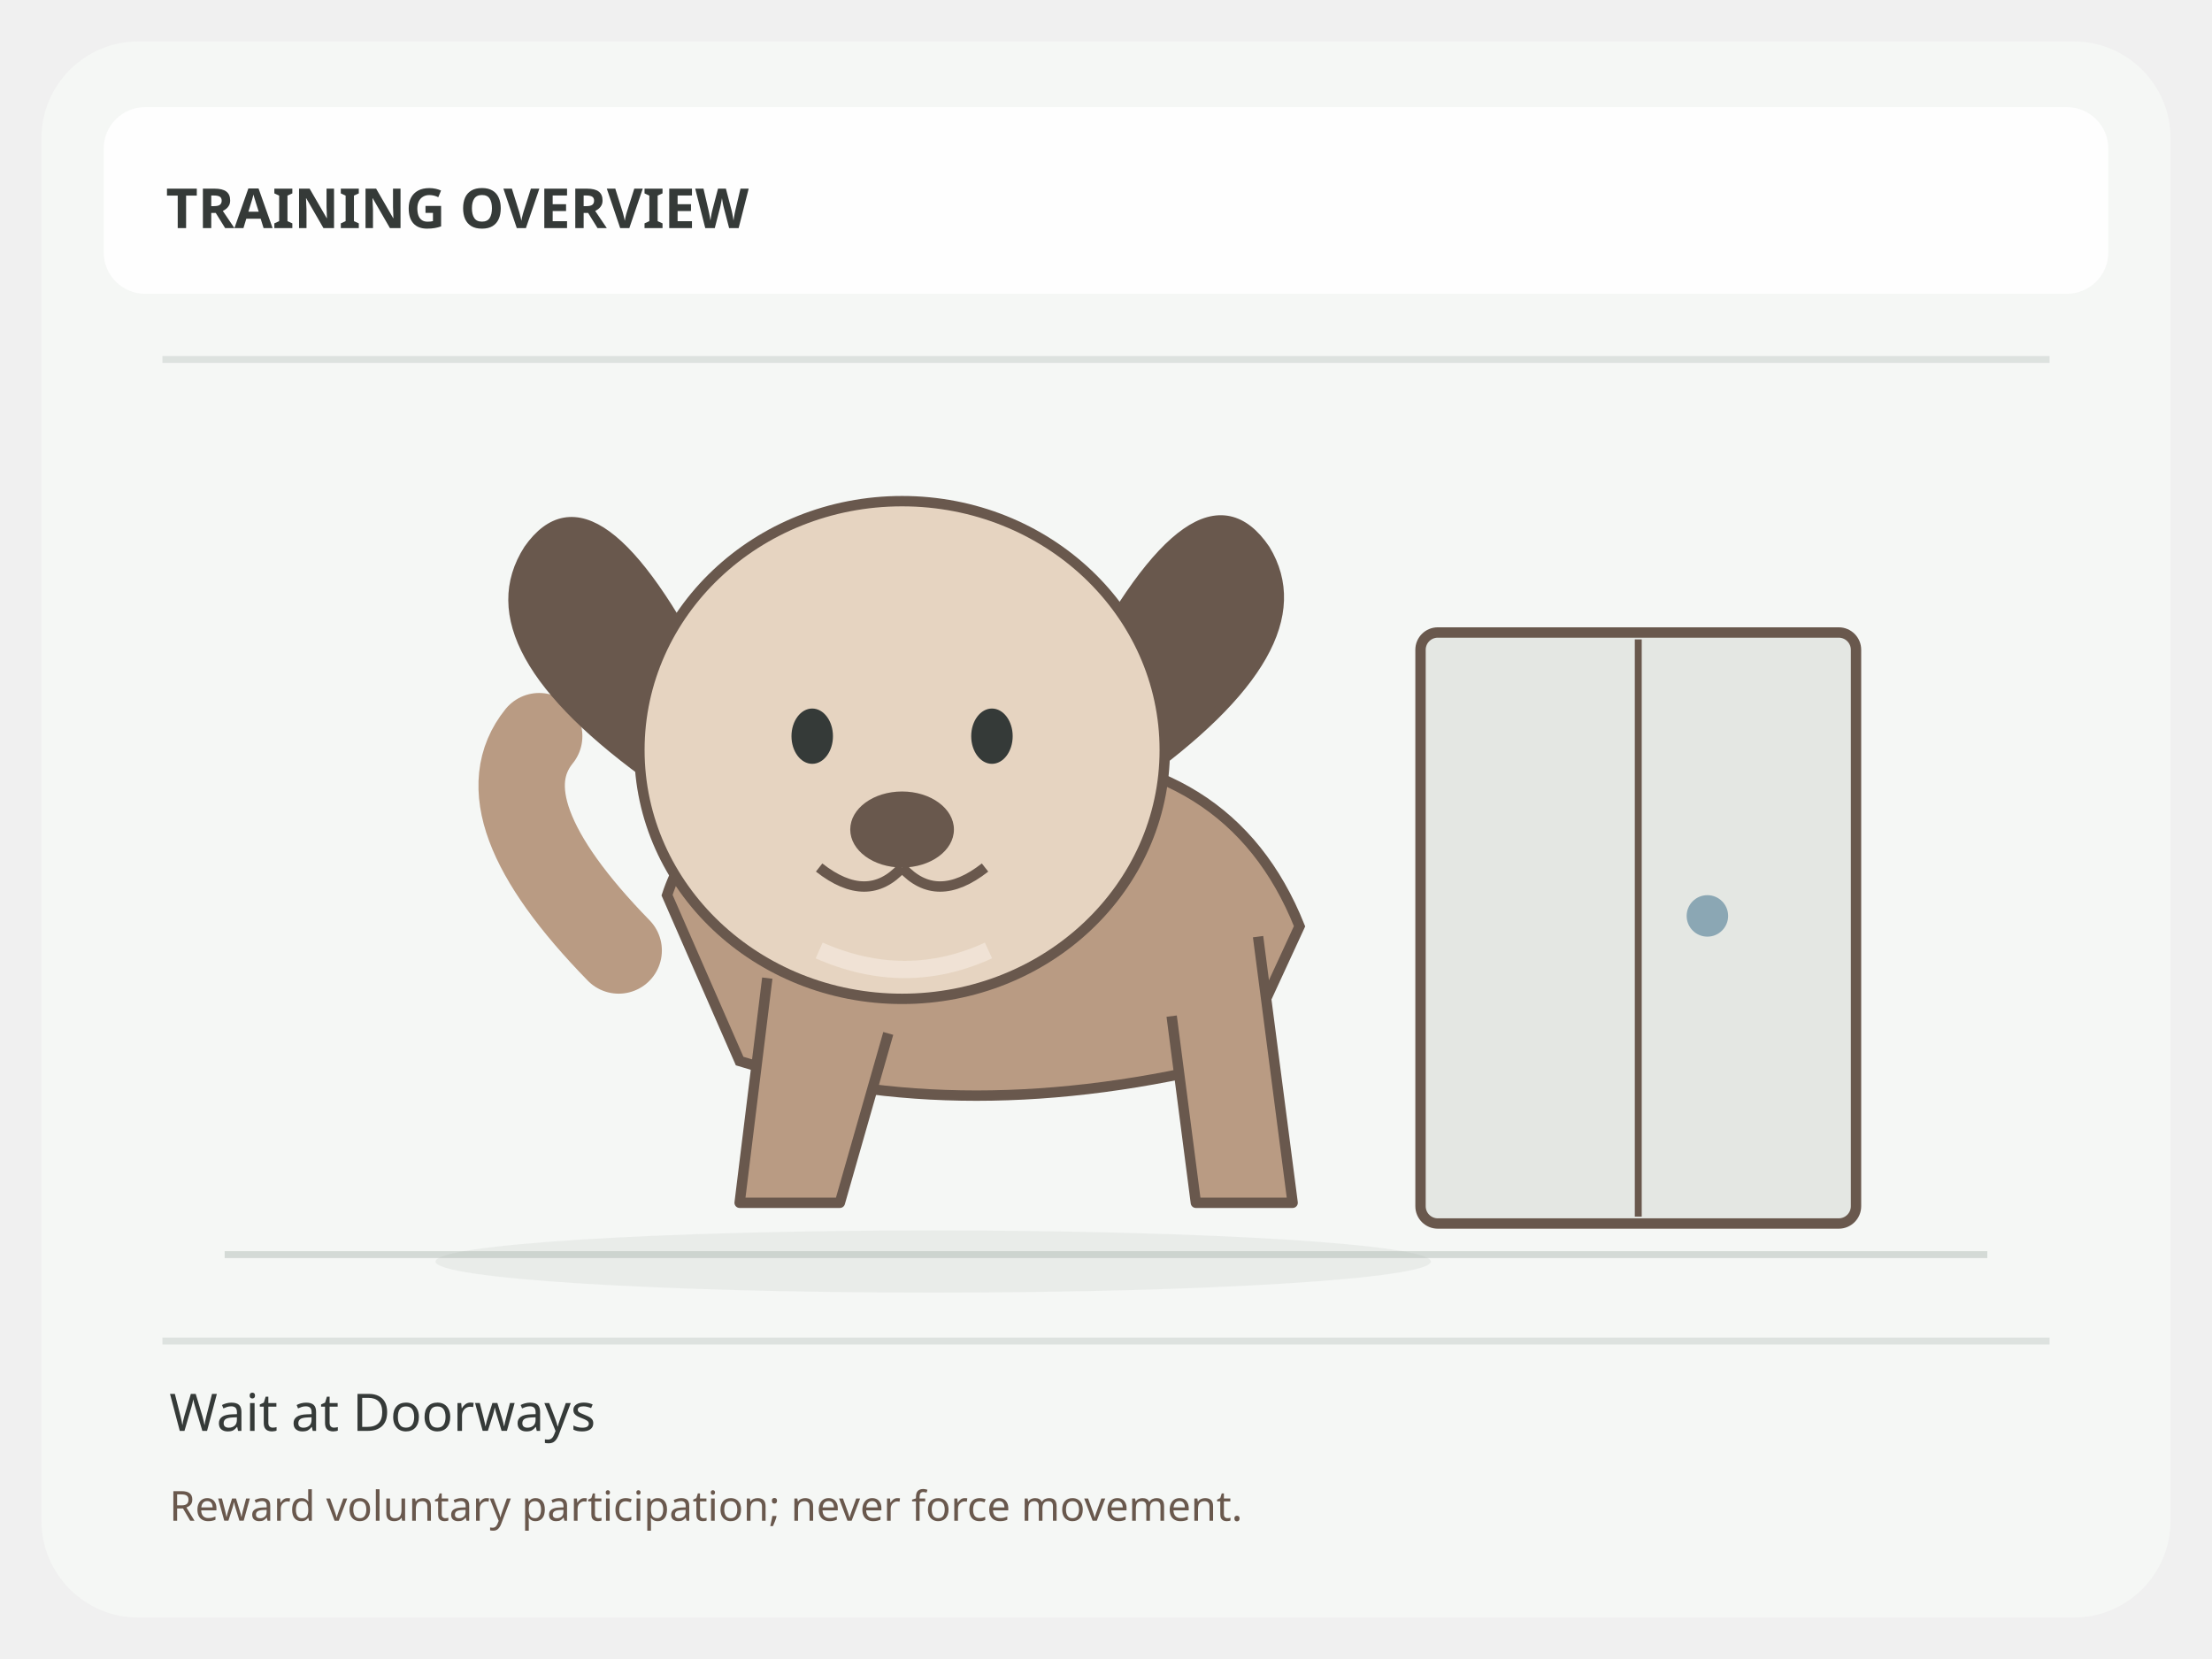
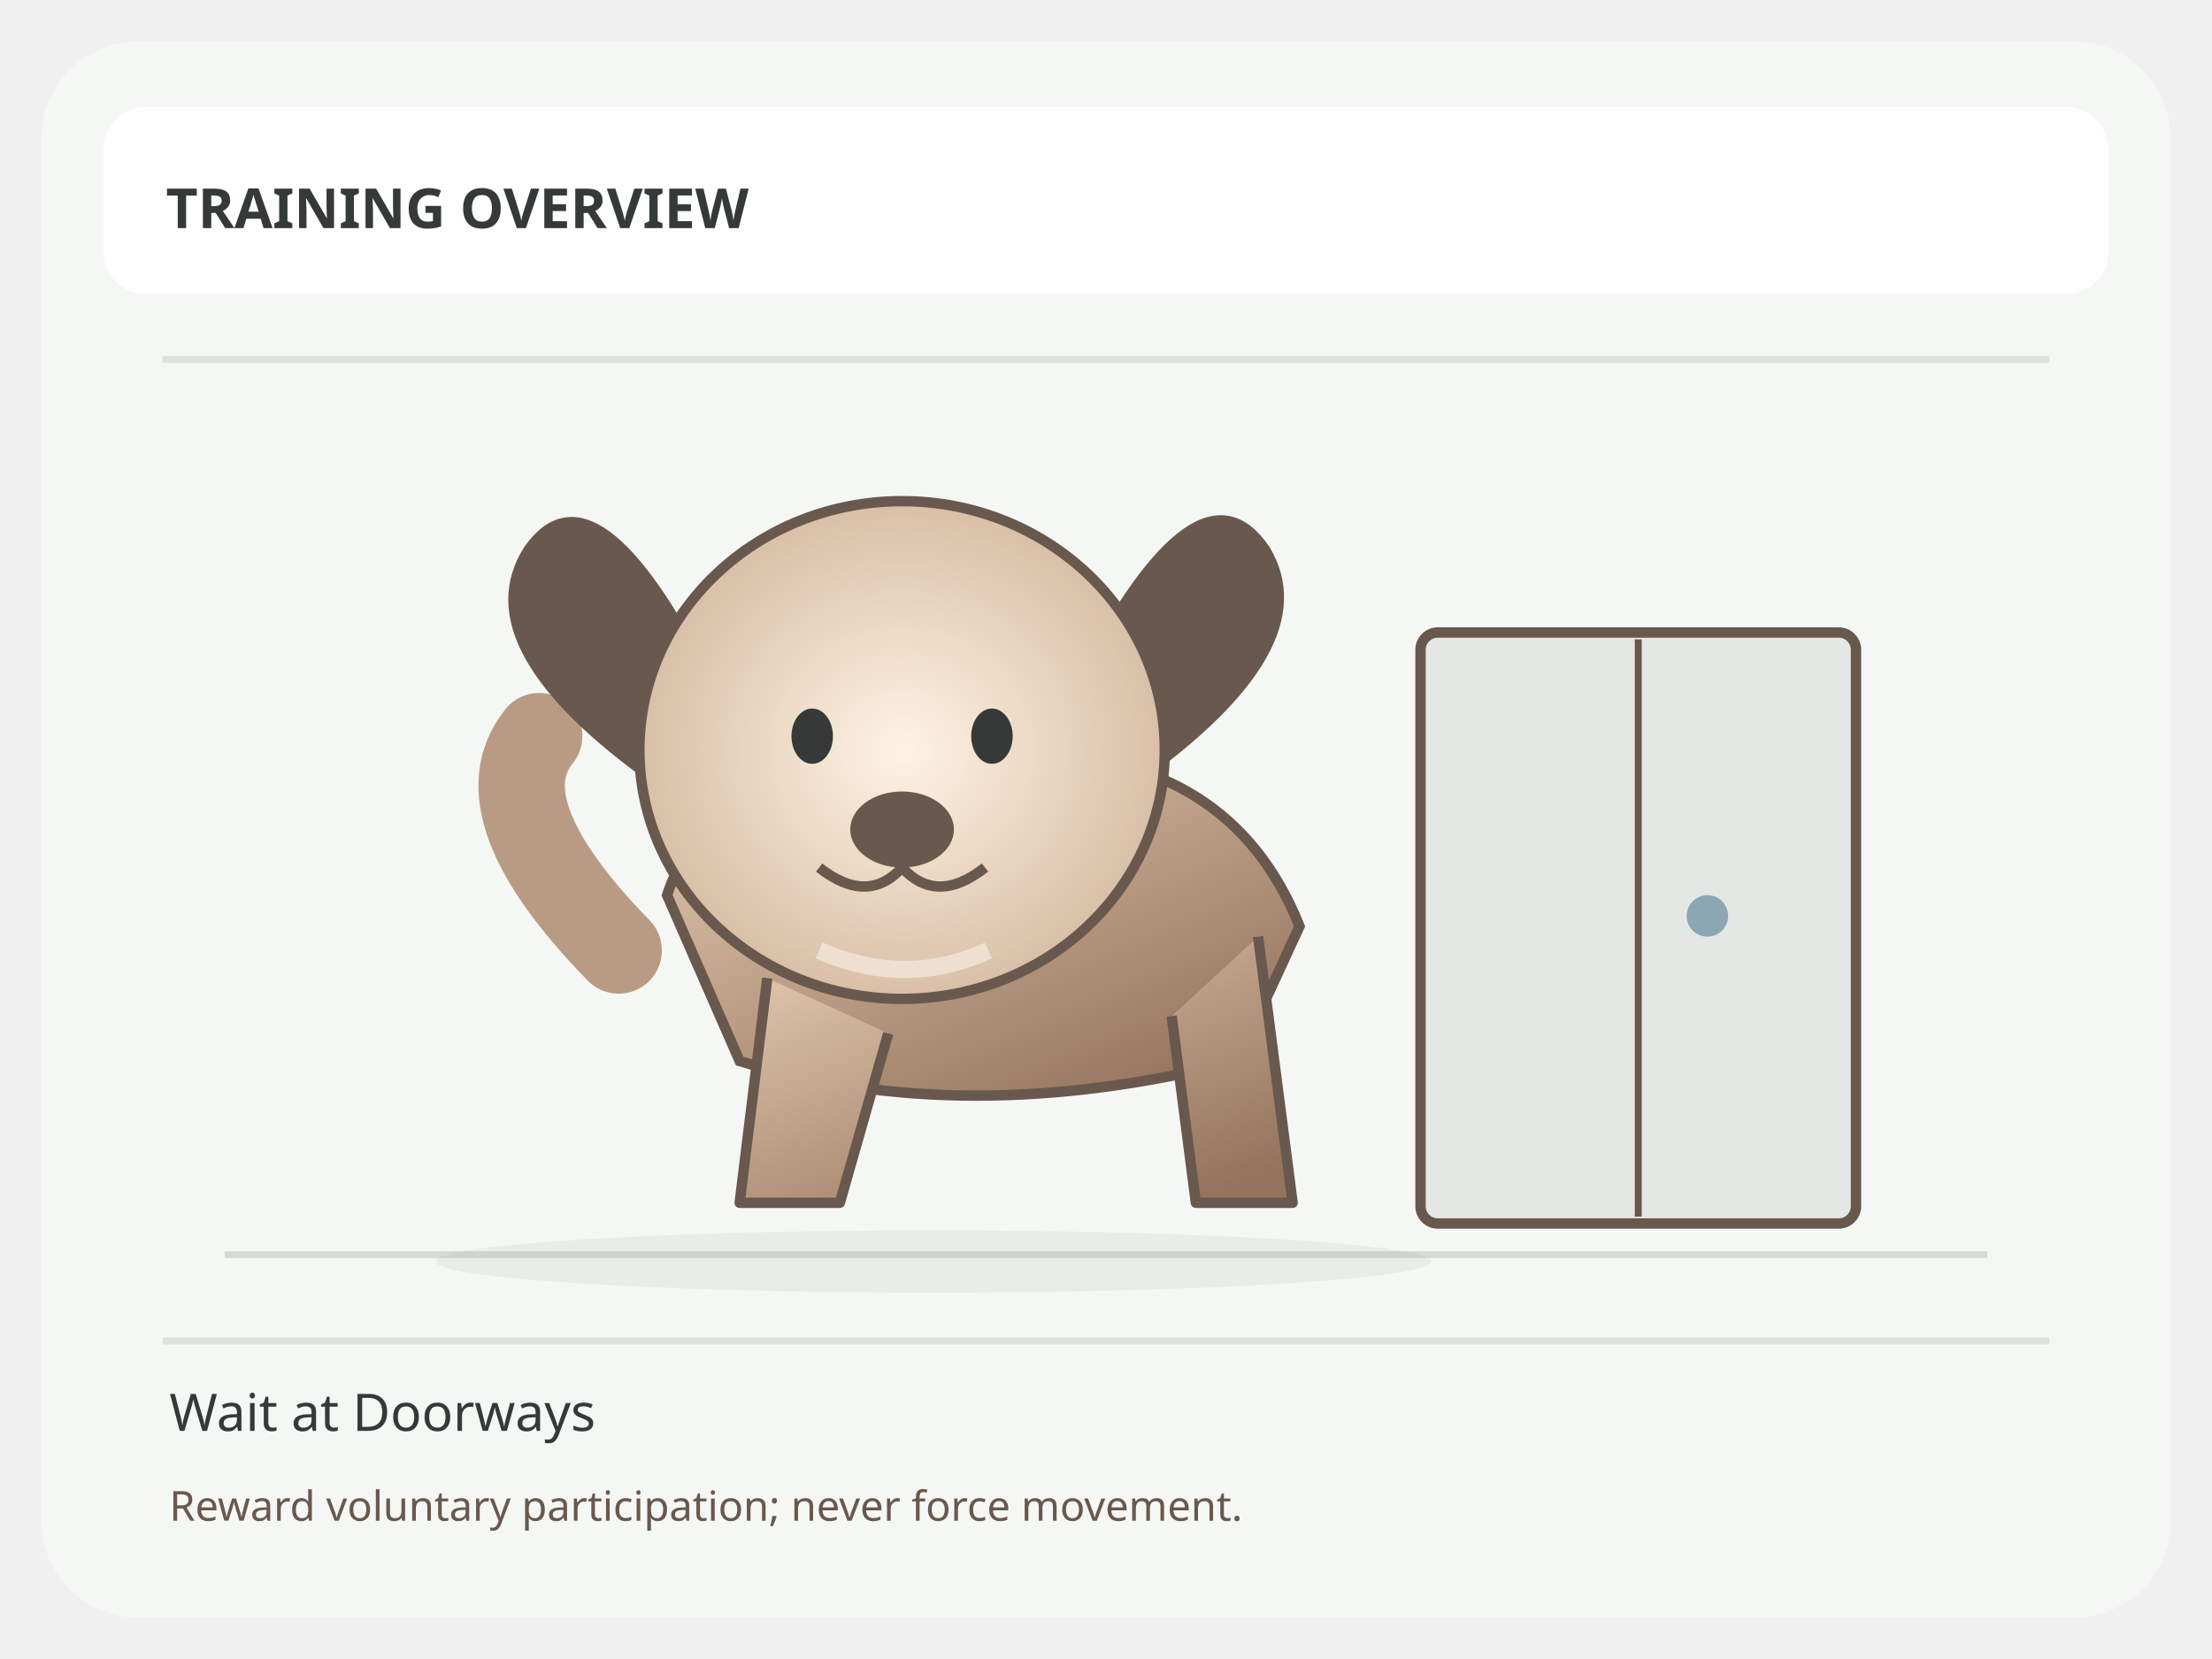
<svg xmlns="http://www.w3.org/2000/svg" viewBox="0 0 640 480" role="img" aria-labelledby="title description">
+   <defs>
+     <linearGradient id="fur" x1="0" y1="0" x2=".8" y2="1">
+       <stop offset="0" stop-color="#E5CEB5" />
+       <stop offset=".55" stop-color="#B99B83" />
+       <stop offset="1" stop-color="#94745C" />
+     </linearGradient>
+     <radialGradient id="muzzle">
+       <stop stop-color="#FFF3E4" />
+       <stop offset="1" stop-color="#D9BFA7" />
+     </radialGradient>
+   </defs>
+   <style>text,tspan{font-family:"Poppins",sans-serif!important}</style>
  <rect x="12" y="12" width="616" height="456" rx="28" fill="#F5F7F5" />
  <rect x="30" y="31" width="580" height="54" rx="12" fill="#FFFFFF" opacity=".9" />
-   <text x="48" y="66" font-family="sans-serif" font-size="16" font-weight="700" fill="#353A38">TRAINING OVERVIEW</text>
+   <text x="48" y="66" font-family="Poppins, sans-serif" font-size="16" font-weight="700" fill="#353A38">TRAINING OVERVIEW</text>
  <path d="M47 104h546" stroke="#DDE2DF" stroke-width="2" />
  <path d="M65 363h510" stroke="#D4DAD6" stroke-width="2" />
  <ellipse cx="270" cy="365" rx="144" ry="9" fill="#A9B0AB" opacity=".15" />
  <rect x="411" y="183" width="126" height="171" rx="5" fill="#E4E7E3" stroke="#69584D" stroke-width="3" />
  <path d="M474 185v167" stroke="#69584D" stroke-width="2" />
  <circle cx="494" cy="265" r="6" fill="#8BA7B4" />
  <g transform="translate(0 0)">
    <path d="M179 275Q139 234 156 213" fill="none" stroke="#B99B83" stroke-width="25" stroke-linecap="round" />
-     <path d="M193 259Q208 213 296 218Q356 218 376 268L358 307Q279 327 214 307Z" fill="#B99B83" stroke="#69584D" stroke-width="3" />
-     <path d="M222 283l-8 65h29l14-49m82-5 7 54h28l-10-77" fill="#B99B83" stroke="#69584D" stroke-width="3" stroke-linejoin="round" />
+     <path d="M193 259Q208 213 296 218Q356 218 376 268L358 307Q279 327 214 307Z" fill="url(#fur)" stroke="#69584D" stroke-width="3" />
+     <path d="M222 283l-8 65h29l14-49m82-5 7 54h28l-10-77" fill="url(#fur)" stroke="#69584D" stroke-width="3" stroke-linejoin="round" />
    <path d="M205 197q-33-65-52-38-18 28 37 67m123-30q34-65 53-37 17 28-38 67" fill="#69584D" stroke="#69584D" stroke-width="3" />
-     <ellipse cx="261" cy="217" rx="76" ry="72" fill="#E6D4C1" stroke="#69584D" stroke-width="3" />
+     <ellipse cx="261" cy="217" rx="76" ry="72" fill="url(#muzzle)" stroke="#69584D" stroke-width="3" />
    <ellipse cx="235" cy="213" rx="6" ry="8" fill="#353A38" />
    <ellipse cx="287" cy="213" rx="6" ry="8" fill="#353A38" />
    <ellipse cx="261" cy="240" rx="15" ry="11" fill="#69584D" />
    <path d="M261 251q-10 11-24 0m24 0q10 11 24 0" stroke="#69584D" stroke-width="3" fill="none" />
    <path d="M237 275q25 11 49 0" stroke="#F2E6D9" stroke-width="5" fill="none" opacity=".8" />
  </g>
  <path d="M47 388h546" stroke="#DDE2DF" stroke-width="2" />
-   <text x="49" y="414" font-family="sans-serif" font-size="15" fill="#353A38">Wait at Doorways</text>
-   <text x="49" y="440" font-family="sans-serif" font-size="12" fill="#69584D">Reward voluntary participation; never force movement.</text>
+   <text x="49" y="414" font-family="Poppins, sans-serif" font-size="15" fill="#353A38">Wait at Doorways</text>
+   <text x="49" y="440" font-family="Poppins, sans-serif" font-size="12" fill="#69584D">Reward voluntary participation; never force movement.</text>
</svg>
